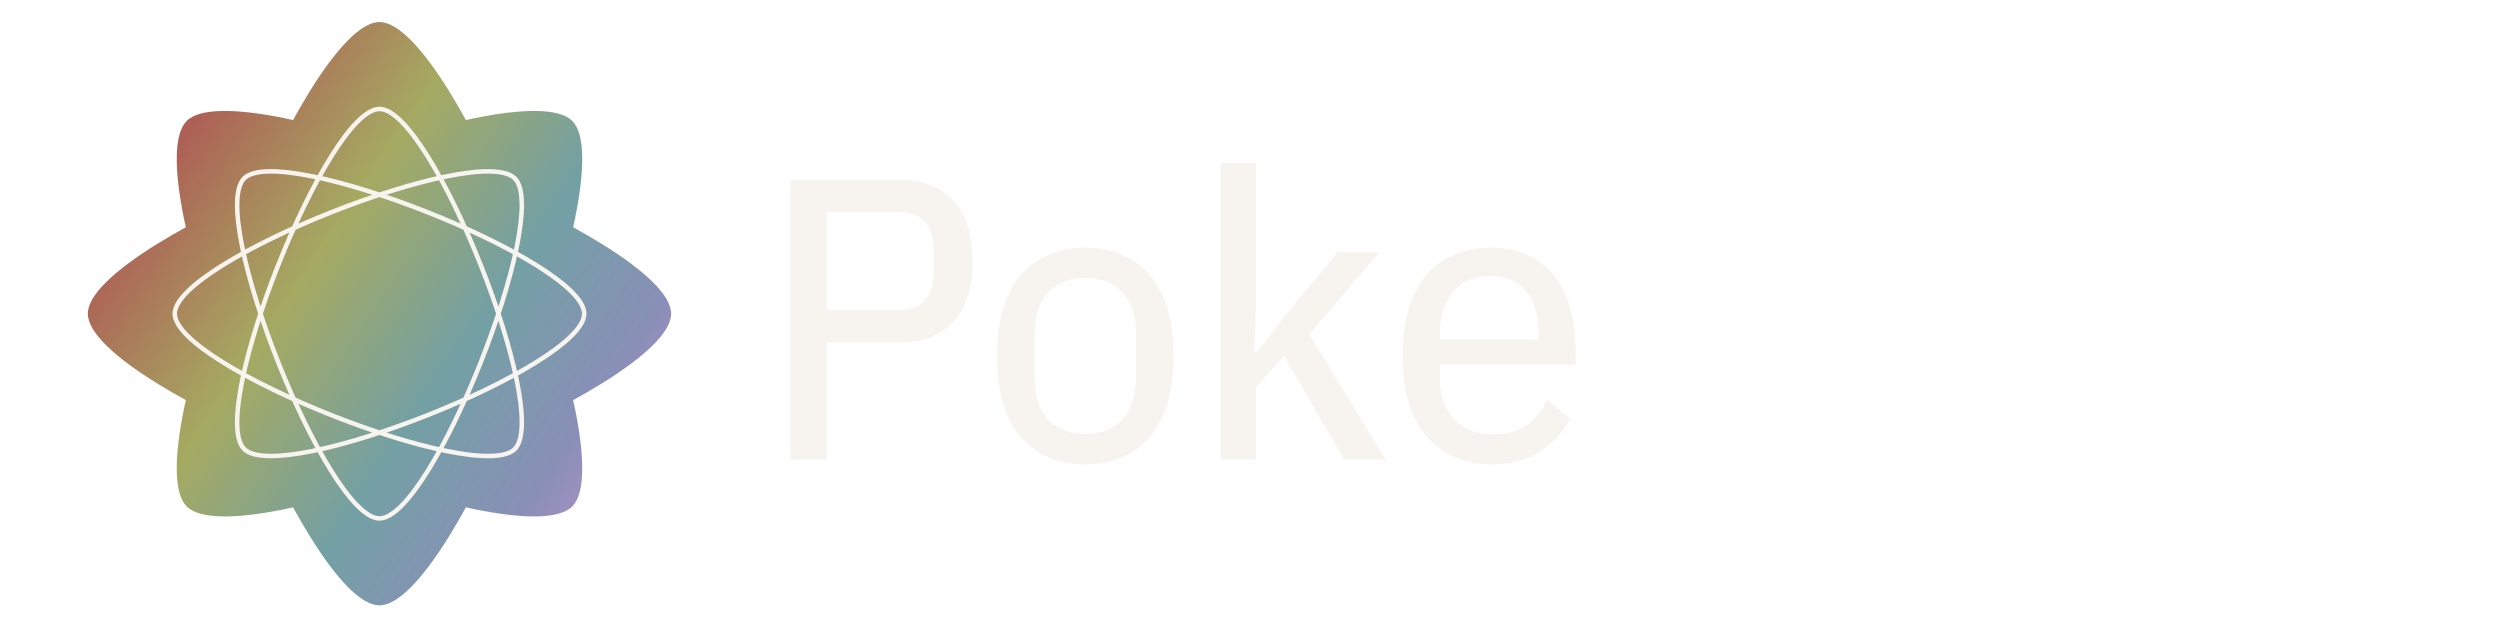
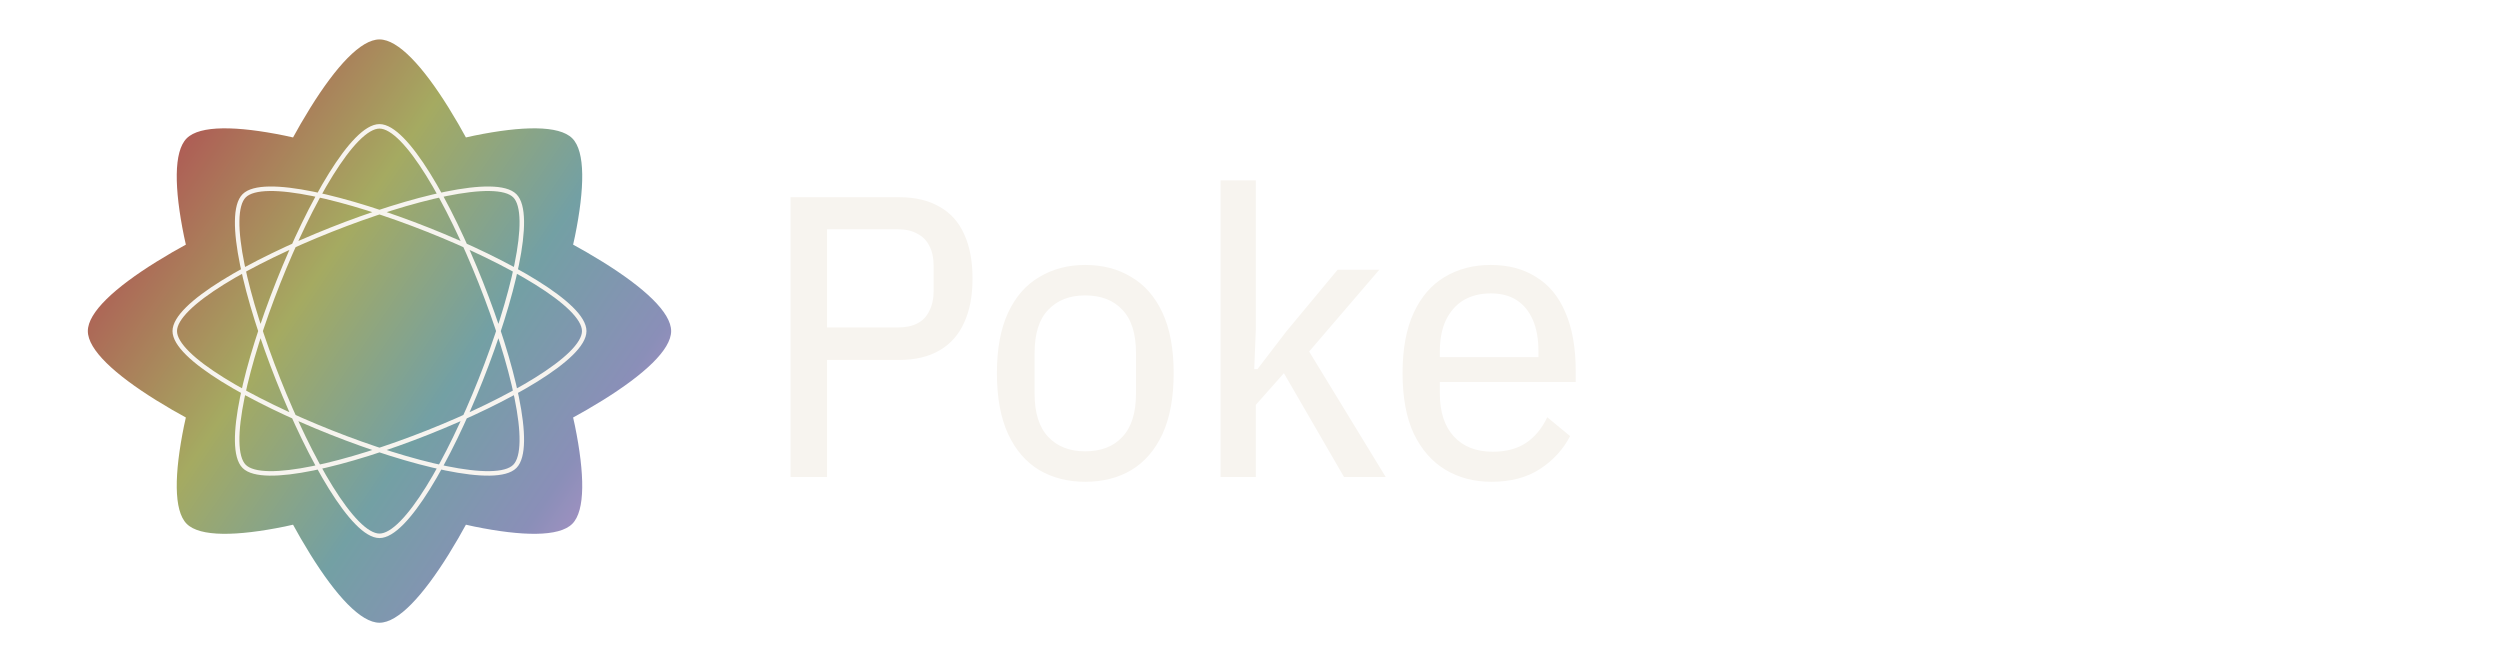
- <svg xmlns="http://www.w3.org/2000/svg" xmlns:xlink="http://www.w3.org/1999/xlink" width="1766.671" height="443.359" viewBox="0 0 1766.671 443.359" version="1.1" id="svg1" xml:space="preserve">
+ <svg xmlns="http://www.w3.org/2000/svg" xmlns:xlink="http://www.w3.org/1999/xlink" width="424.992" height="112.565" viewBox="0 0 1766.671 443.359" version="1.1" id="svg1" xml:space="preserve">
  <defs id="defs1">
    <linearGradient xlink:href="#linearGradient263" id="linearGradient262" gradientUnits="userSpaceOnUse" x1="-116.958" y1="-325.442" x2="33.979" y2="-223.634" />
    <linearGradient id="linearGradient263">
      <stop style="stop-color:#af5454;stop-opacity:1;" offset="0" id="stop262" />
      <stop style="stop-color:#a5aa61;stop-opacity:1;" offset="0.358" id="stop264" />
      <stop style="stop-color:#73a0a4;stop-opacity:1;" offset="0.653" id="stop265" />
      <stop style="stop-color:#8a8fb8;stop-opacity:1;" offset="0.898" id="stop266" />
      <stop style="stop-color:#a791c4;stop-opacity:1;" offset="1" id="stop263" />
    </linearGradient>
  </defs>
  <g id="layer1" transform="translate(-34.32052,-2374.321)">
    <path style="font-size:304.653px;font-family:'IBM Plex Sans Var';-inkscape-font-specification:'IBM Plex Sans Var, @wght=442,wdth=89.9';font-variation-settings:'wdth' 89.9, 'wght' 442;fill:#f7f4ef;stroke-width:1.859;fill-opacity:1" d="m 618.757,2699.101 h -25.775 v -197.705 h 76.759 q 16.995,0 28.608,6.798 11.613,6.515 17.278,19.261 5.948,12.746 5.948,31.44 0,18.411 -5.948,31.157 -5.665,12.746 -17.278,19.544 -11.613,6.798 -28.608,6.798 h -50.984 z m 0,-175.045 v 69.395 h 49.851 q 8.497,0 13.879,-2.832 5.665,-2.833 8.497,-8.781 3.116,-5.948 3.116,-14.446 v -16.995 q 0,-9.064 -3.116,-14.729 -2.832,-5.665 -8.497,-8.497 -5.382,-3.116 -13.879,-3.116 z M 801.117,2702.5 q -18.128,0 -32.29,-8.214 -14.162,-8.497 -22.093,-25.492 -7.931,-17.278 -7.931,-43.053 0,-25.775 7.931,-42.77 7.931,-16.995 22.093,-25.209 14.162,-8.497 32.29,-8.497 18.694,0 32.573,8.497 14.162,8.214 22.093,25.209 7.931,16.995 7.931,42.77 0,25.775 -7.931,43.053 -7.931,16.995 -22.093,25.492 -13.879,8.214 -32.573,8.214 z m 0,-21.526 q 16.995,0 26.342,-10.197 9.63,-10.197 9.63,-30.59 v -28.608 q 0,-20.677 -9.63,-30.59 -9.347,-10.197 -26.342,-10.197 -16.428,0 -26.058,10.197 -9.63,9.914 -9.63,30.59 v 28.608 q 0,20.394 9.63,30.59 9.63,10.197 26.058,10.197 z m 95.737,18.128 v -209.601 h 24.926 v 105.084 l -1.133,28.325 h 2.266 l 20.394,-26.625 36.255,-43.62 h 29.457 l -49.568,57.782 54.1,88.656 h -29.457 l -42.487,-73.36 -19.827,22.376 v 50.984 z m 191.496,3.399 q -18.411,0 -32.573,-8.497 -14.162,-8.497 -22.376,-25.492 -7.931,-16.995 -7.931,-42.77 0,-25.775 7.931,-42.77 7.931,-16.995 21.81,-25.209 14.162,-8.497 32.573,-8.497 18.694,0 32.007,8.497 13.596,8.214 20.677,24.926 7.364,16.711 7.364,41.637 v 7.647 h -96.02 v 8.214 q 0,19.544 9.914,30.307 9.914,10.763 27.475,10.763 14.162,0 23.509,-6.231 9.347,-6.231 15.012,-18.128 l 16.145,13.312 q -7.364,14.162 -21.243,23.226 -13.879,9.064 -34.273,9.064 z m -0.567,-133.125 q -11.046,0 -19.261,4.815 -7.931,4.815 -12.463,14.162 -4.249,9.064 -4.249,22.093 v 3.965 h 69.678 v -4.249 q 0,-13.029 -3.965,-22.093 -3.965,-9.064 -11.33,-13.879 -7.364,-4.815 -18.411,-4.815 z" id="path258" />
    <path style="font-variation-settings:'wdth' 87, 'wght' 700;fill:url(#linearGradient262);fill-opacity:1;stroke:none;stroke-width:2;stroke-opacity:1" id="path256" d="m -41.49,-183.507 c 23.336,0 76.669,-134.698 60.168,-151.199 -16.501,-16.501 -151.199,36.832 -151.199,60.168 0,23.336 134.698,76.669 151.199,60.168 16.501,-16.501 -36.832,-151.199 -60.168,-151.199 -23.336,0 -76.669,134.698 -60.168,151.199 16.501,16.501 151.199,-36.832 151.199,-60.168 0,-23.336 -134.698,-76.669 -151.199,-60.168 -16.501,16.501 36.832,151.199 60.168,151.199 z" transform="matrix(2.264078,0,0,2.264078,396.4314,3217.575)" />
    <path style="font-variation-settings:'wdth' 87, 'wght' 700;fill:none;fill-opacity:1;stroke:#f7f4ef;stroke-width:2;stroke-opacity:1" id="path257" d="m -41.49,-183.507 c 23.336,0 76.669,-134.698 60.168,-151.199 -16.501,-16.501 -151.199,36.832 -151.199,60.168 0,23.336 134.698,76.669 151.199,60.168 16.501,-16.501 -36.832,-151.199 -60.168,-151.199 -23.336,0 -76.669,134.698 -60.168,151.199 16.501,16.501 151.199,-36.832 151.199,-60.168 0,-23.336 -134.698,-76.669 -151.199,-60.168 -16.501,16.501 36.832,151.199 60.168,151.199 z" transform="matrix(1.589345,0,0,1.589345,368.4369,3032.336)" />
  </g>
</svg>
